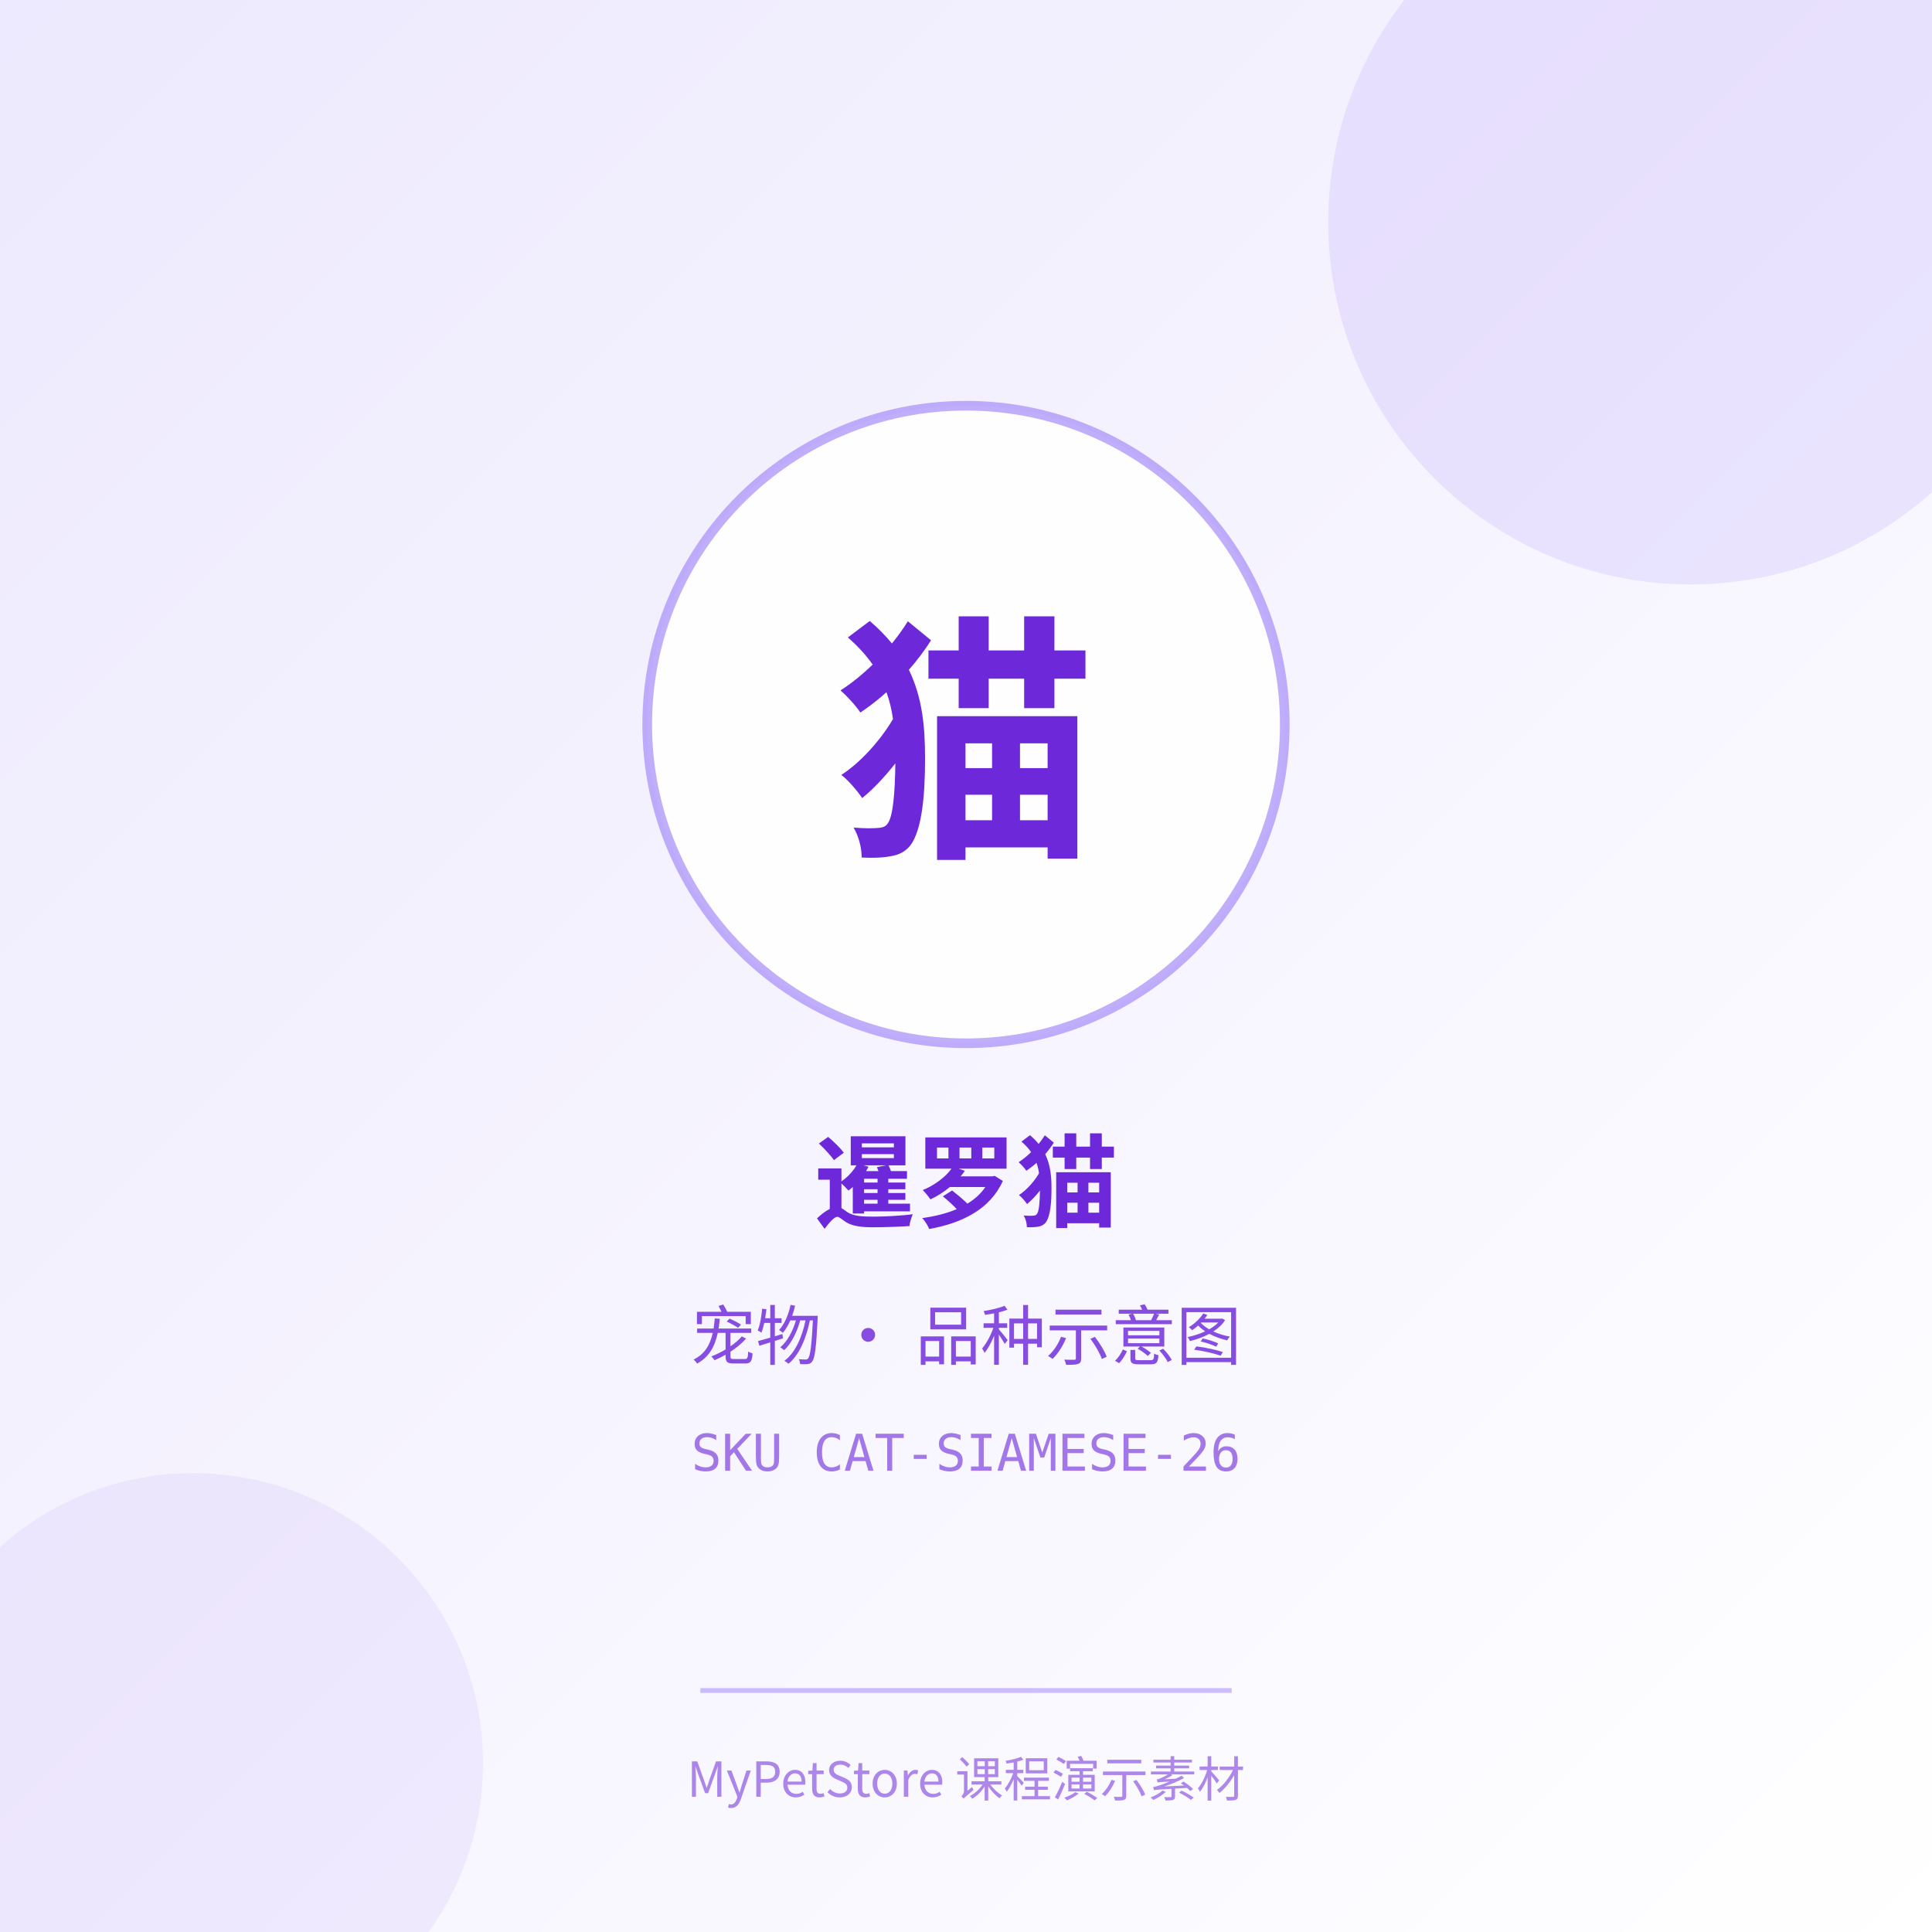
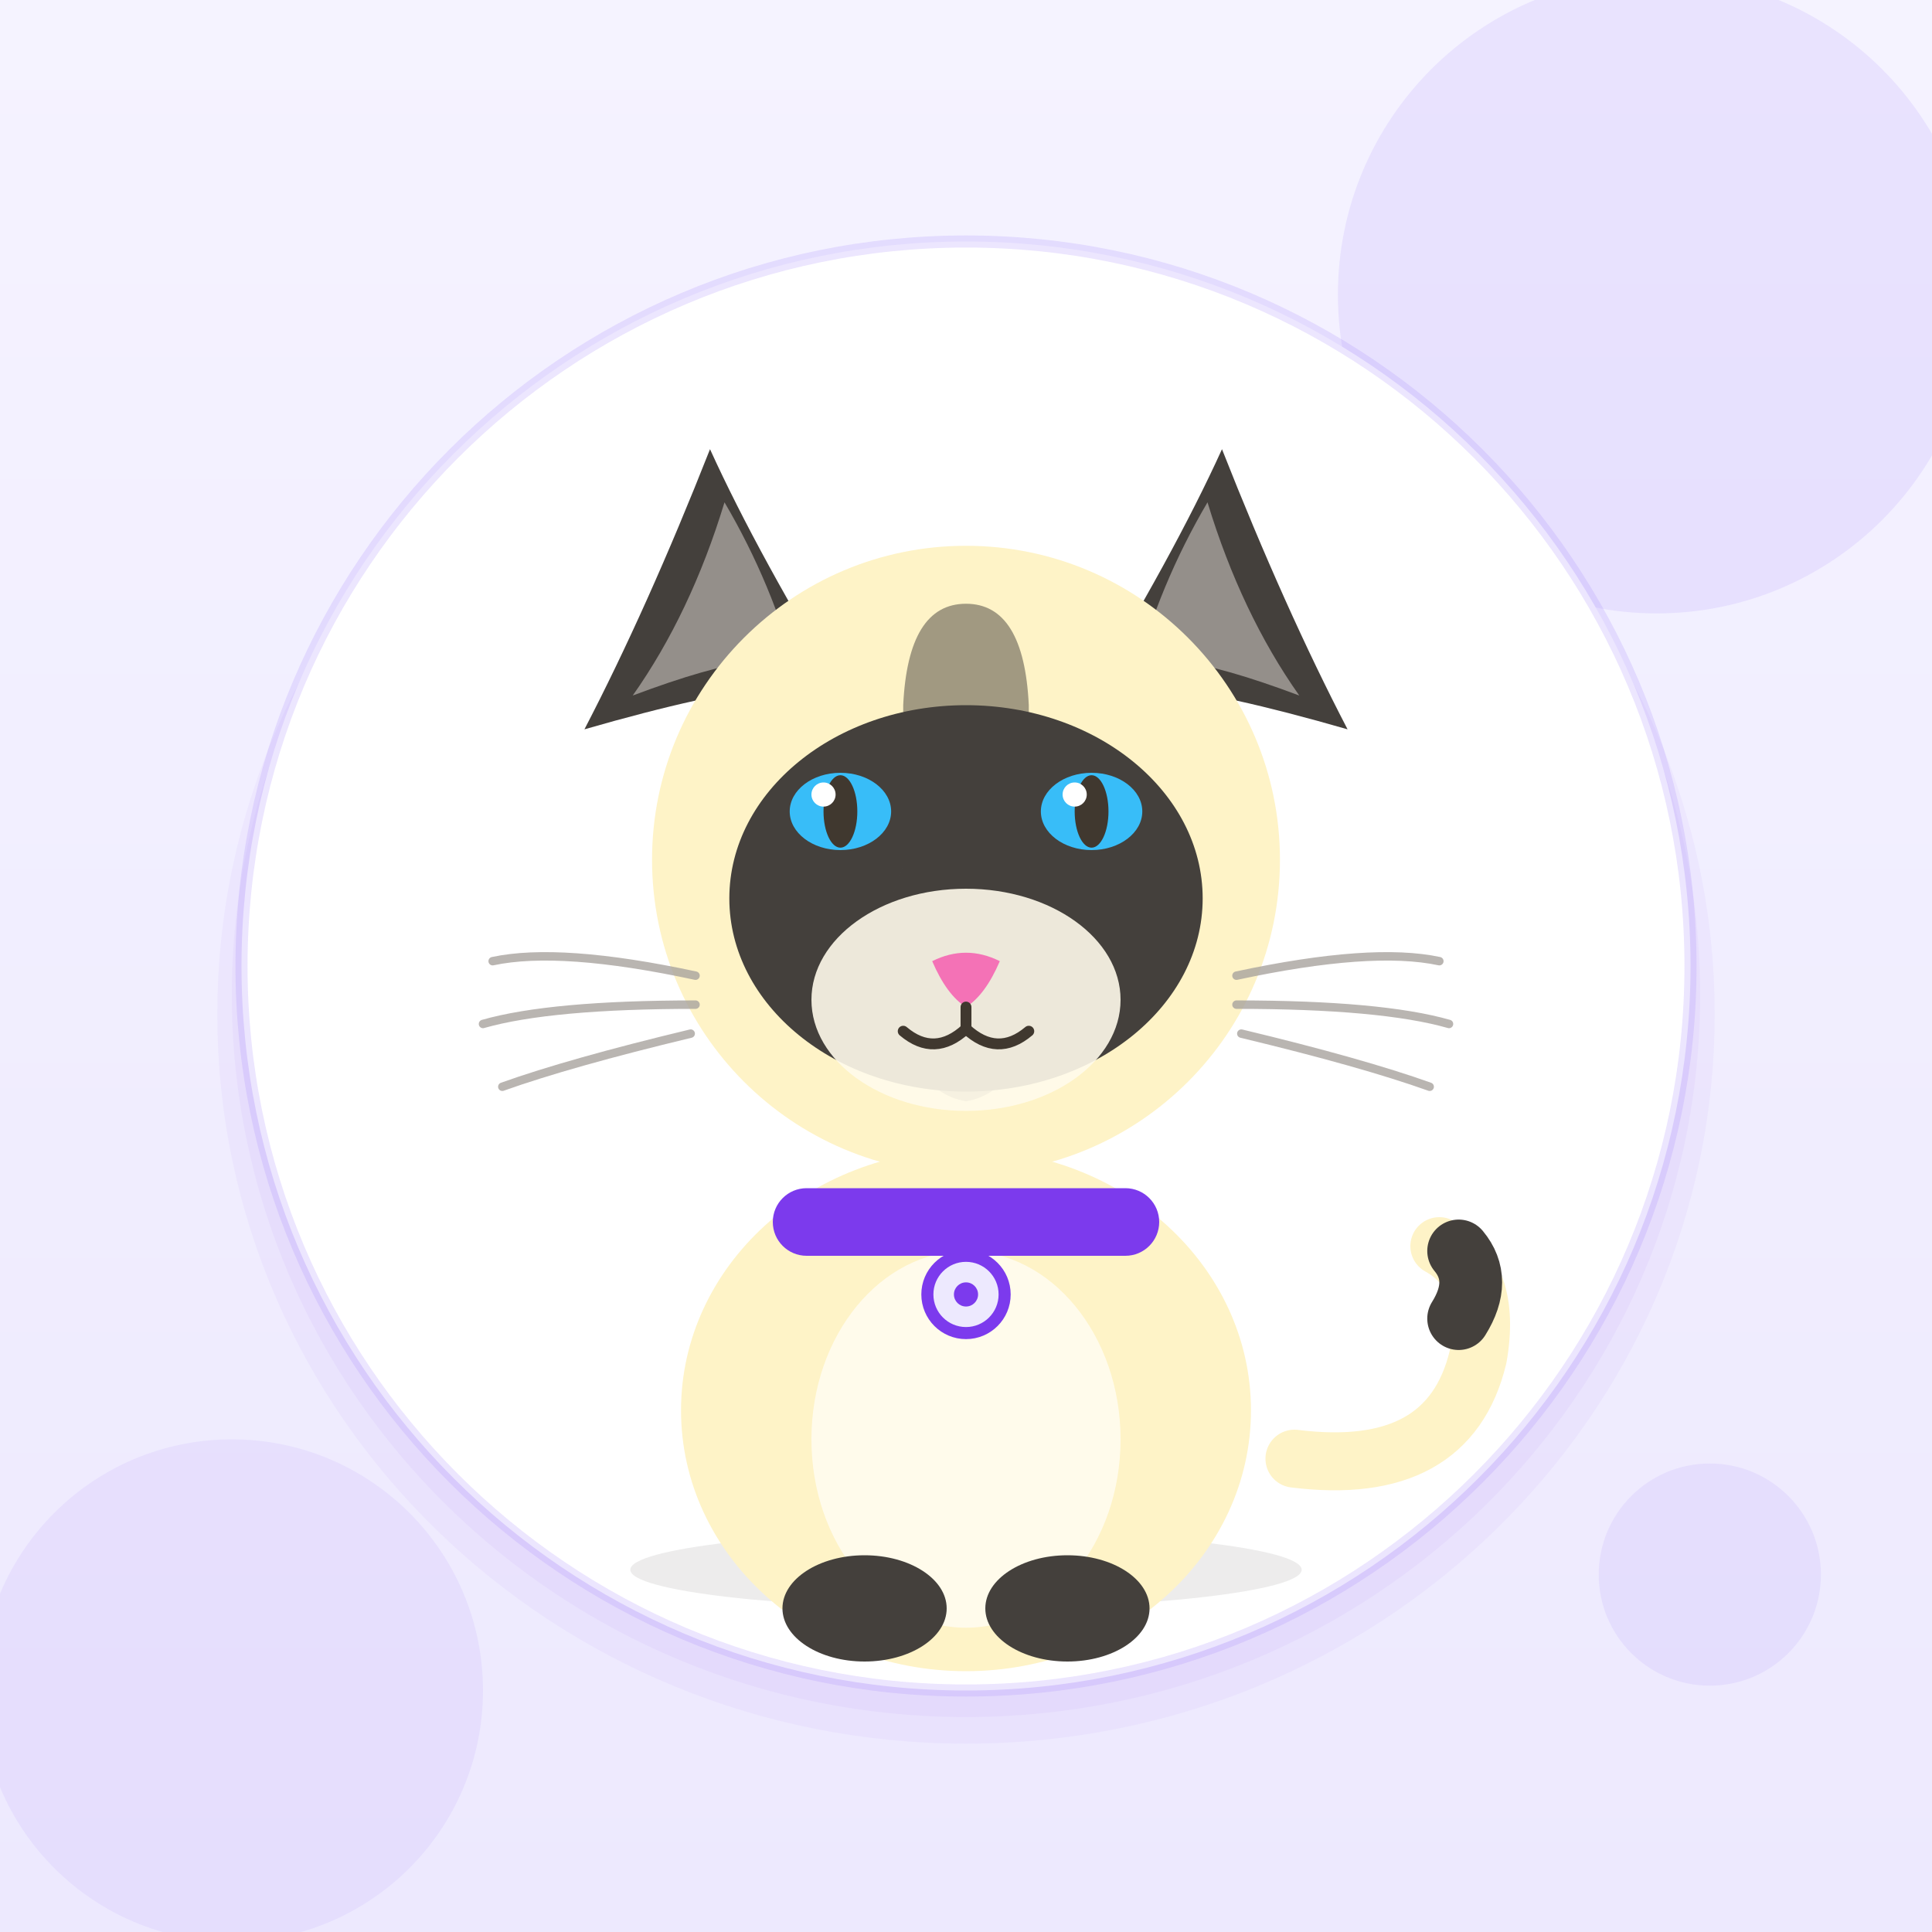
- <svg xmlns="http://www.w3.org/2000/svg" width="800" height="800" viewBox="0 0 800 800" role="img" aria-label="暹罗猫 教学示意图">
+ <svg xmlns="http://www.w3.org/2000/svg" viewBox="0 0 800 800">
  <defs>
-     <linearGradient id="bg" x1="0" y1="0" x2="1" y2="1">
-       <stop offset="0%" stop-color="#ede9fe" />
-       <stop offset="100%" stop-color="#ffffff" />
+     <linearGradient id="bg" x1="0" y1="0" x2="0" y2="1">
+       <stop offset="0" stop-color="#f5f3ff" />
+       <stop offset="1" stop-color="#ede9fe" />
    </linearGradient>
  </defs>
  <rect width="800" height="800" fill="url(#bg)" />
-   <circle cx="700" cy="92" r="150" fill="#a78bfa" opacity="0.18" />
-   <circle cx="80" cy="730" r="120" fill="#a78bfa" opacity="0.12" />
-   <circle cx="400" cy="300" r="132" fill="#ffffff" opacity="0.94" />
-   <circle cx="400" cy="300" r="132" fill="none" stroke="#a78bfa" stroke-width="4" opacity="0.7" />
-   <text x="400" y="347" text-anchor="middle" font-family="Microsoft YaHei, PingFang SC, Noto Sans CJK SC, sans-serif" font-size="108" font-weight="700" fill="#6d28d9">猫</text>
-   <text x="400" y="505" text-anchor="middle" font-family="Microsoft YaHei, PingFang SC, Noto Sans CJK SC, sans-serif" font-size="42" font-weight="700" fill="#6d28d9">暹罗猫</text>
-   <text x="400" y="563" text-anchor="middle" font-family="Microsoft YaHei, PingFang SC, Noto Sans CJK SC, sans-serif" font-size="27" fill="#6d28d9" opacity="0.82">宠物 · 品种示意图</text>
-   <text x="400" y="609" text-anchor="middle" font-family="Consolas, monospace" font-size="21" fill="#6d28d9" opacity="0.62">SKU CAT-SIAMESE-26</text>
-   <line x1="290" y1="700" x2="510" y2="700" stroke="#a78bfa" stroke-width="2" opacity="0.55" />
-   <text x="400" y="744" text-anchor="middle" font-family="Microsoft YaHei, PingFang SC, Noto Sans CJK SC, sans-serif" font-size="20" fill="#6d28d9" opacity="0.55">MyPetStore 课程演示素材</text>
+   <g id="deco" fill="#a78bfa">
+     <circle cx="686" cy="122" r="132" opacity="0.16" />
+     <circle cx="96" cy="700" r="104" opacity="0.12" />
+     <circle cx="708" cy="652" r="46" opacity="0.14" />
+   </g>
+   <g id="plate">
+     <ellipse cx="400" cy="420" rx="310" ry="302" fill="#7c3aed" opacity="0.05" />
+     <ellipse cx="400" cy="412" rx="304" ry="299" fill="#7c3aed" opacity="0.05" />
+     <circle cx="400" cy="400" r="300" fill="#ffffff" />
+     <circle cx="400" cy="400" r="300" fill="none" stroke="#a78bfa" stroke-width="5" opacity="0.22" />
+   </g>
+   <g id="art">
+     <ellipse cx="400" cy="650" rx="139" ry="16" fill="#44403c" opacity="0.1" />
+     <path d="M 536 604 Q 600 612 612 562 Q 618 528 596 516" fill="none" stroke="#fef3c7" stroke-width="24" stroke-linecap="round" stroke-linejoin="round" />
+     <path d="M 604 546 Q 614 530 604 518" fill="none" stroke="#44403c" stroke-width="26" stroke-linecap="round" stroke-linejoin="round" />
+     <ellipse cx="400" cy="584" rx="118" ry="108" fill="#fef3c7" />
+     <ellipse cx="400" cy="596" rx="64" ry="78" fill="#fffbeb" />
+     <ellipse cx="358" cy="666" rx="34" ry="22" fill="#44403c" />
+     <ellipse cx="442" cy="666" rx="34" ry="22" fill="#44403c" />
+     <path d="M 242 302 Q 268 252 294 186 Q 314 230 352 292 Q 346 272 242 302 Z" fill="#44403c" />
+     <path d="M 262 288 Q 286 254 300 208 Q 320 242 330 280 Q 326 264 262 288 Z" fill="#a8a29e" opacity="0.8" />
+     <path d="M 558 302 Q 532 252 506 186 Q 486 230 448 292 Q 454 272 558 302 Z" fill="#44403c" />
+     <path d="M 538 288 Q 514 254 500 208 Q 480 242 470 280 Q 474 264 538 288 Z" fill="#a8a29e" opacity="0.8" />
+     <circle cx="400" cy="356" r="130" fill="#fef3c7" />
+     <ellipse cx="400" cy="372" rx="98" ry="80" fill="#44403c" />
+     <ellipse cx="400" cy="360" rx="62" ry="44" fill="#44403c" />
+     <path d="M 400 250 Q 424 250 426 292 L 426 358 Q 438 388 432 410 Q 424 452 400 456 Q 376 452 368 410 Q 362 388 374 358 L 374 292 Q 376 250 400 250 Z" fill="#44403c" opacity="0.5" />
+     <ellipse cx="400" cy="414" rx="64" ry="46" fill="#fffbeb" opacity="0.9" />
+     <path d="M 386 398 Q 400 391 414 398 Q 408 412 400 417 Q 392 412 386 398 Z" fill="#f472b6" />
+     <path d="M 400 417 L 400 426" fill="none" stroke="#40382f" stroke-width="4.5" stroke-linecap="round" stroke-linejoin="round" />
+     <path d="M 400 426 Q 387 438 374 427" fill="none" stroke="#40382f" stroke-width="4.5" stroke-linecap="round" stroke-linejoin="round" />
+     <path d="M 400 426 Q 413 438 426 427" fill="none" stroke="#40382f" stroke-width="4.5" stroke-linecap="round" stroke-linejoin="round" />
+     <ellipse cx="348" cy="336" rx="21" ry="16" fill="#38bdf8" />
+     <ellipse cx="348" cy="336" rx="7" ry="15" fill="#40382f" />
+     <circle cx="341" cy="329" r="5" fill="#ffffff" />
+     <ellipse cx="452" cy="336" rx="21" ry="16" fill="#38bdf8" />
+     <ellipse cx="452" cy="336" rx="7" ry="15" fill="#40382f" />
+     <circle cx="445" cy="329" r="5" fill="#ffffff" />
+     <path d="M 288 404 Q 232 392 204 398" fill="none" opacity="0.8" stroke="#a8a29e" stroke-width="3.5" stroke-linecap="round" stroke-linejoin="round" />
+     <path d="M 288 416 Q 228 416 200 424" fill="none" opacity="0.8" stroke="#a8a29e" stroke-width="3.5" stroke-linecap="round" stroke-linejoin="round" />
+     <path d="M 286 428 Q 236 440 208 450" fill="none" opacity="0.8" stroke="#a8a29e" stroke-width="3.5" stroke-linecap="round" stroke-linejoin="round" />
+     <path d="M 512 404 Q 568 392 596 398" fill="none" opacity="0.8" stroke="#a8a29e" stroke-width="3.5" stroke-linecap="round" stroke-linejoin="round" />
+     <path d="M 512 416 Q 572 416 600 424" fill="none" opacity="0.8" stroke="#a8a29e" stroke-width="3.5" stroke-linecap="round" stroke-linejoin="round" />
+     <path d="M 514 428 Q 564 440 592 450" fill="none" opacity="0.8" stroke="#a8a29e" stroke-width="3.5" stroke-linecap="round" stroke-linejoin="round" />
+     <rect x="320" y="492" width="160" height="28" rx="14" fill="#7c3aed" />
+     <circle cx="400" cy="536" r="16" fill="#ede9fe" stroke="#7c3aed" stroke-width="5" />
+     <circle cx="400" cy="536" r="5" fill="#7c3aed" />
+   </g>
</svg>
